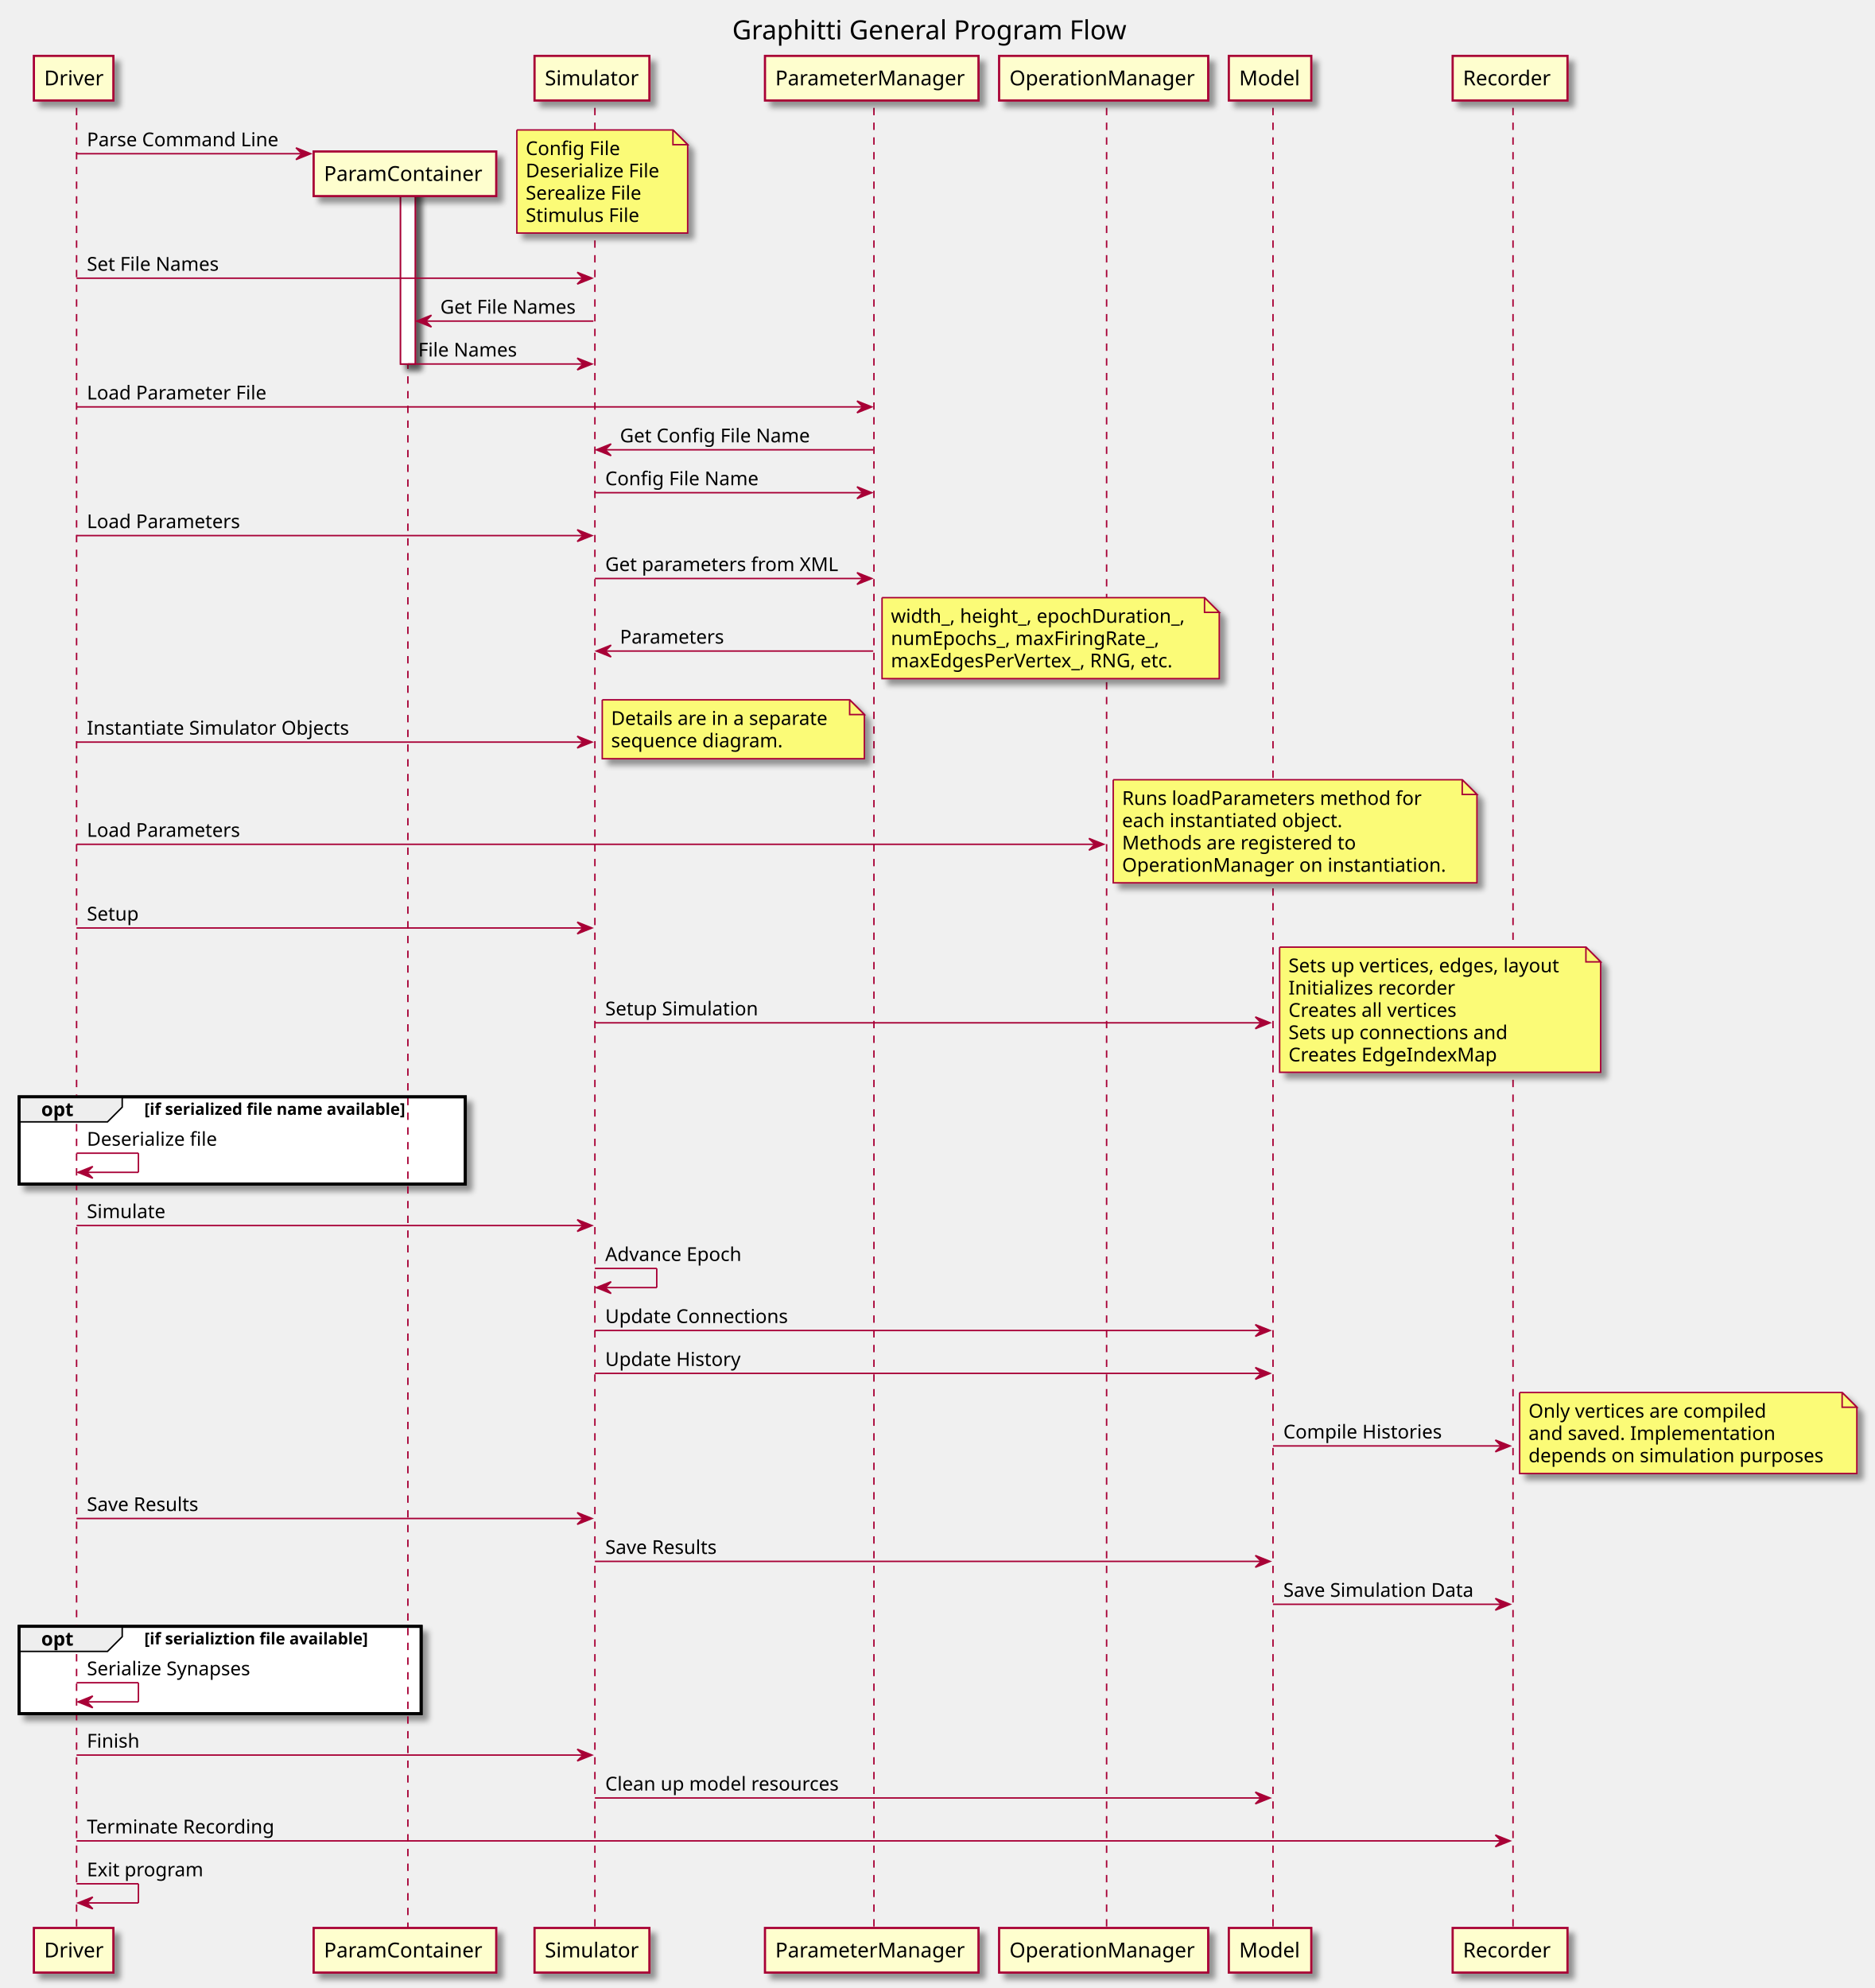
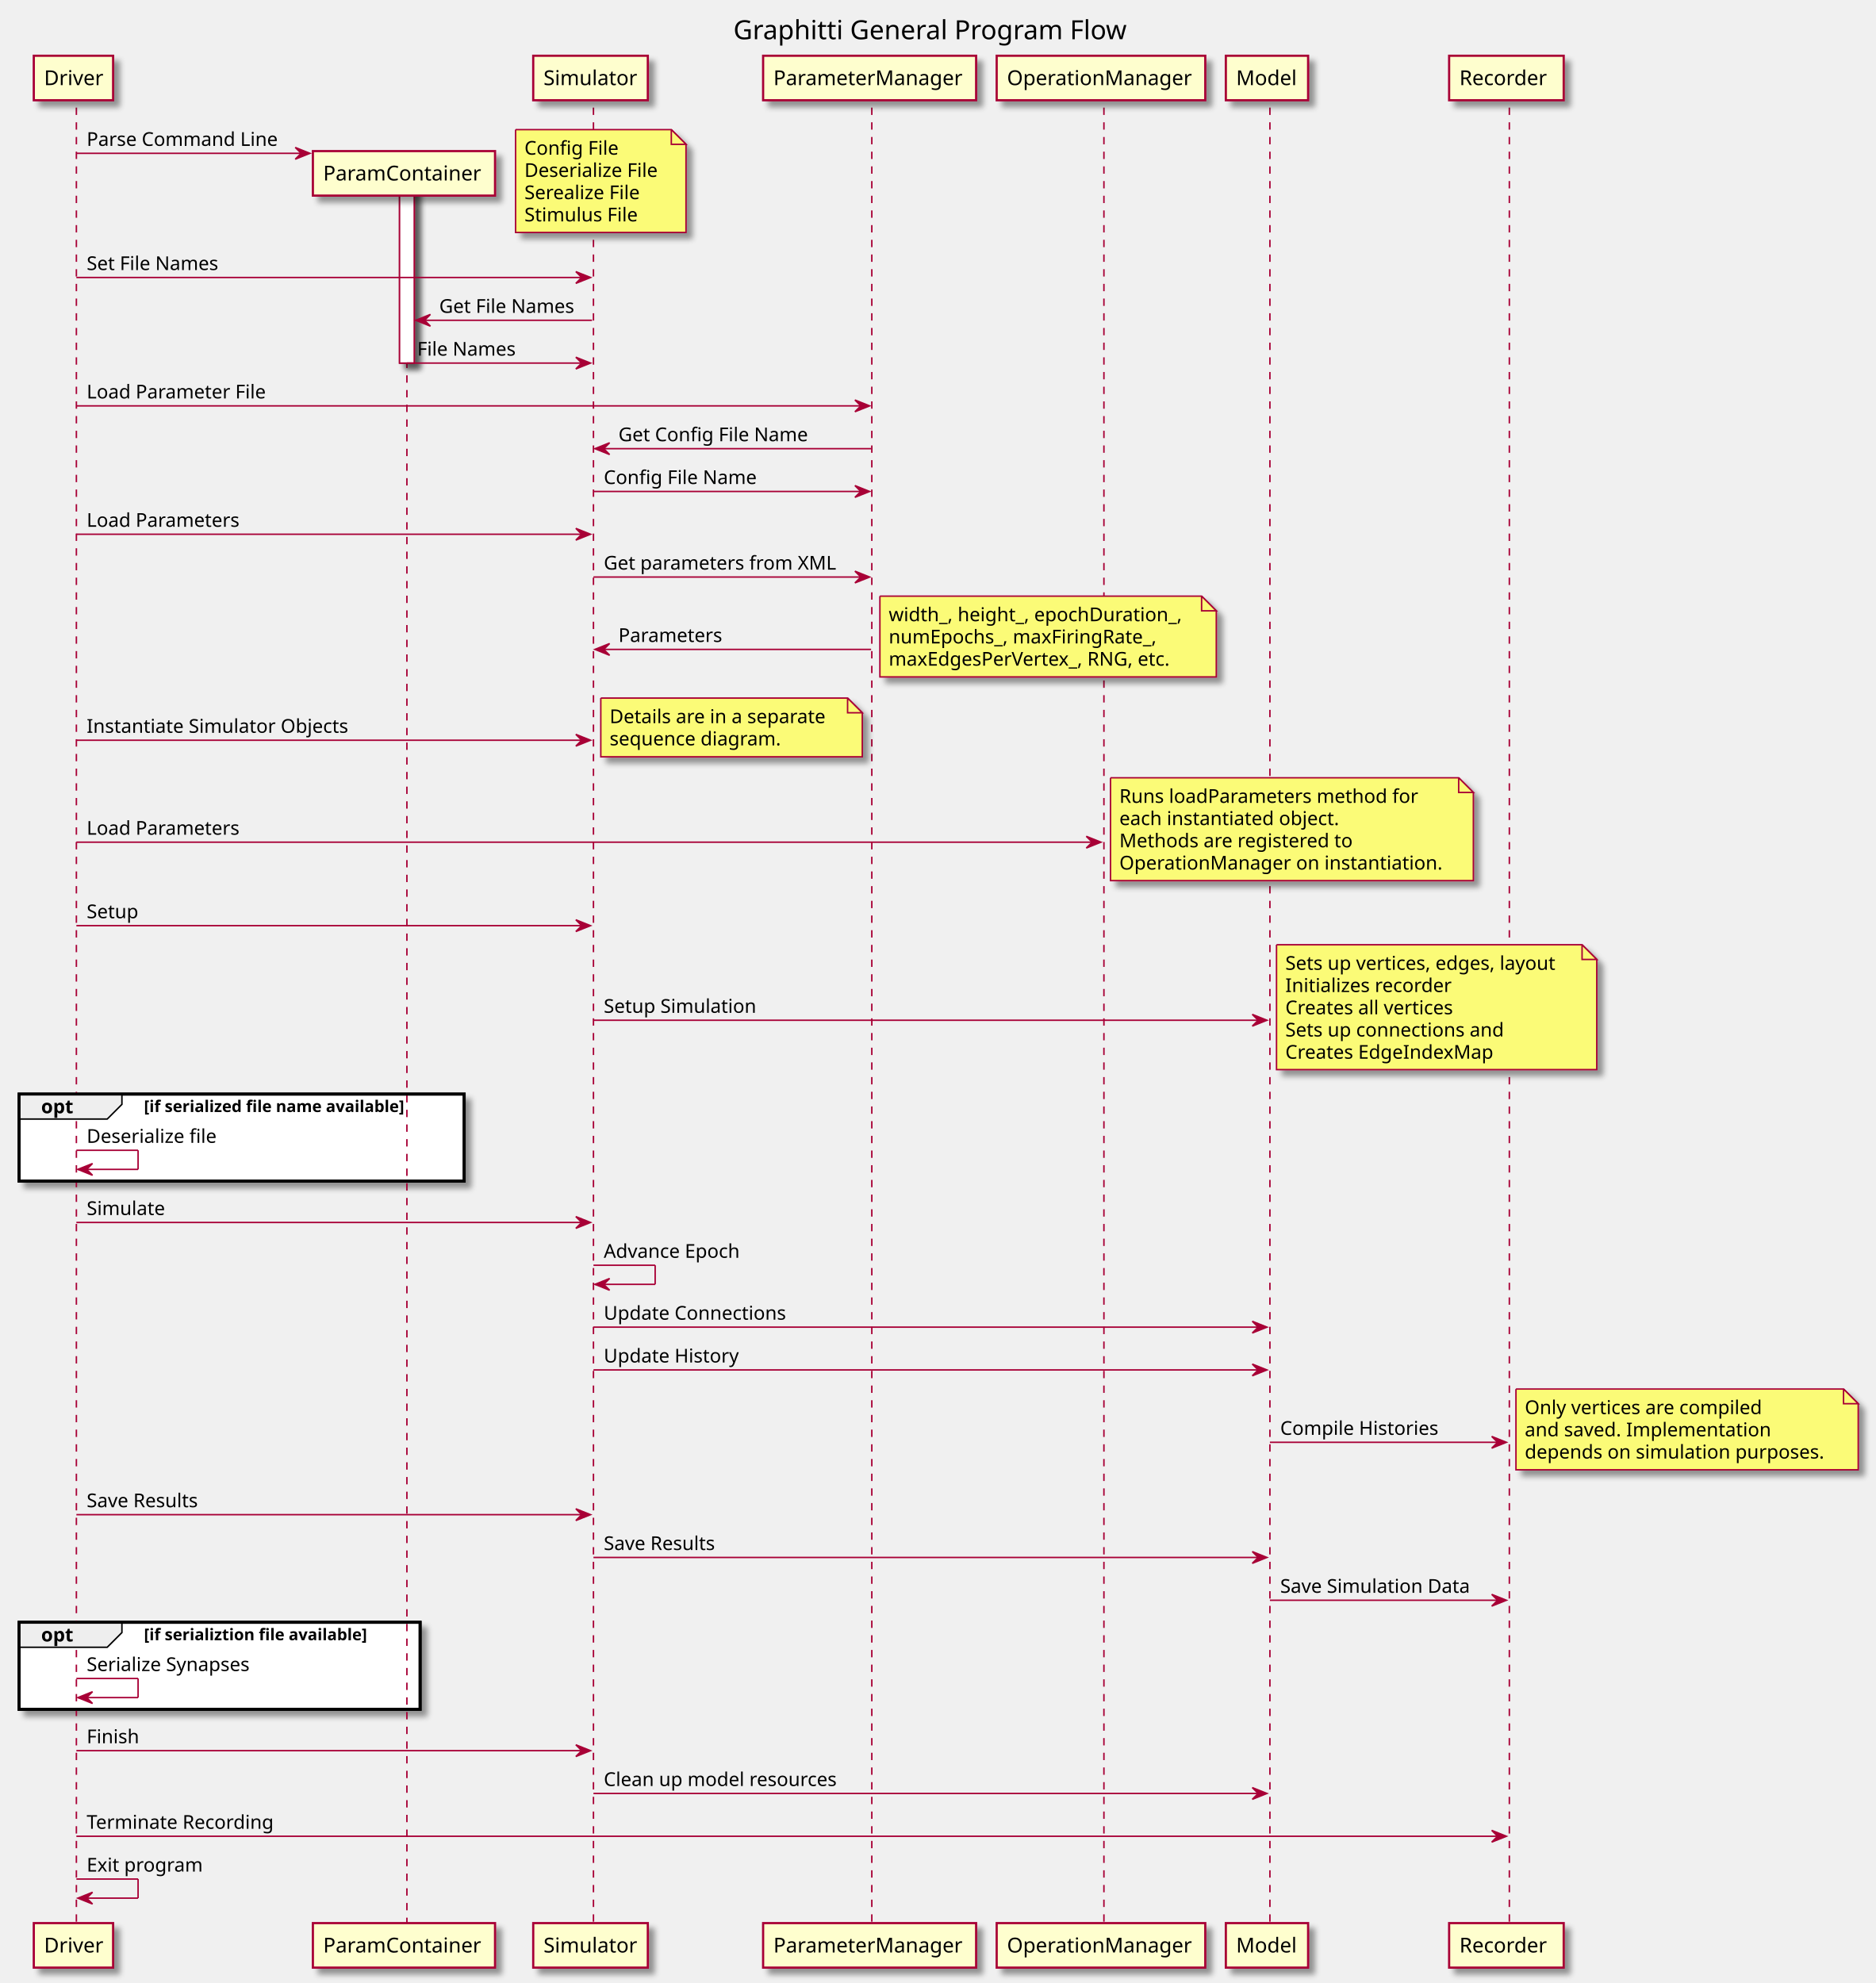
- <svg xmlns="http://www.w3.org/2000/svg" contentScriptType="application/ecmascript" contentStyleType="text/css" height="1350px" preserveAspectRatio="none" style="width:1273px;height:1350px;" version="1.1" viewBox="0 0 1273 1350" width="1273px" zoomAndPan="magnify">
+ <svg xmlns="http://www.w3.org/2000/svg" contentScriptType="application/ecmascript" contentStyleType="text/css" height="1350px" preserveAspectRatio="none" style="width:1277px;height:1350px;" version="1.1" viewBox="0 0 1277 1350" width="1277px" zoomAndPan="magnify">
  <defs>
-     <filter height="300%" id="f1j9pindf8cb7h" width="300%" x="-1" y="-1">
+     <filter height="300%" id="f19jlhmwqdhb0p" width="300%" x="-1" y="-1">
      <feGaussianBlur result="blurOut" stdDeviation="2.0" />
      <feColorMatrix in="blurOut" result="blurOut2" type="matrix" values="0 0 0 0 0 0 0 0 0 0 0 0 0 0 0 0 0 0 .4 0" />
      <feOffset dx="4.0" dy="4.0" in="blurOut2" result="blurOut3" />
      <feBlend in="SourceGraphic" in2="blurOut3" mode="normal" />
    </filter>
  </defs>
  <g>
-     <text fill="#000000" font-family="sans-serif" font-size="18" lengthAdjust="spacingAndGlyphs" textLength="284" x="497.25" y="26.708">Graphitti General Program Flow</text>
-     <rect fill="#FFFFFF" filter="url(#f1j9pindf8cb7h)" height="132.797" style="stroke: #A80036; stroke-width: 1.0;" width="10" x="272" y="114.383" />
-     <rect fill="#FFFFFF" filter="url(#f1j9pindf8cb7h)" height="59.266" style="stroke: #000000; stroke-width: 2.0;" width="303" x="13" y="744.836" />
-     <rect fill="#FFFFFF" filter="url(#f1j9pindf8cb7h)" height="59.266" style="stroke: #000000; stroke-width: 2.0;" width="273" x="13" y="1104.43" />
+     <text fill="#000000" font-family="sans-serif" font-size="18" lengthAdjust="spacingAndGlyphs" textLength="284" x="499.25" y="26.708">Graphitti General Program Flow</text>
+     <rect fill="#FFFFFF" filter="url(#f19jlhmwqdhb0p)" height="132.797" style="stroke: #A80036; stroke-width: 1.0;" width="10" x="272" y="114.383" />
+     <rect fill="#FFFFFF" filter="url(#f19jlhmwqdhb0p)" height="59.266" style="stroke: #000000; stroke-width: 2.0;" width="303" x="13" y="744.836" />
+     <rect fill="#FFFFFF" filter="url(#f19jlhmwqdhb0p)" height="59.266" style="stroke: #000000; stroke-width: 2.0;" width="273" x="13" y="1104.43" />
    <line style="stroke: #A80036; stroke-width: 1.0; stroke-dasharray: 5.0,5.0;" x1="52" x2="52" y1="73.25" y2="1310.227" />
    <line style="stroke: #A80036; stroke-width: 1.0; stroke-dasharray: 5.0,5.0;" x1="277" x2="277" y1="135.516" y2="1310.227" />
    <line style="stroke: #A80036; stroke-width: 1.0; stroke-dasharray: 5.0,5.0;" x1="404" x2="404" y1="73.25" y2="1310.227" />
    <line style="stroke: #A80036; stroke-width: 1.0; stroke-dasharray: 5.0,5.0;" x1="593.5" x2="593.5" y1="73.25" y2="1310.227" />
    <line style="stroke: #A80036; stroke-width: 1.0; stroke-dasharray: 5.0,5.0;" x1="751.5" x2="751.5" y1="73.25" y2="1310.227" />
    <line style="stroke: #A80036; stroke-width: 1.0; stroke-dasharray: 5.0,5.0;" x1="864.5" x2="864.5" y1="73.25" y2="1310.227" />
    <line style="stroke: #A80036; stroke-width: 1.0; stroke-dasharray: 5.0,5.0;" x1="1027.5" x2="1027.5" y1="73.25" y2="1310.227" />
-     <rect fill="#FEFECE" filter="url(#f1j9pindf8cb7h)" height="30.297" style="stroke: #A80036; stroke-width: 1.5;" width="54" x="23" y="37.953" />
+     <rect fill="#FEFECE" filter="url(#f19jlhmwqdhb0p)" height="30.297" style="stroke: #A80036; stroke-width: 1.5;" width="54" x="23" y="37.953" />
    <text fill="#000000" font-family="sans-serif" font-size="14" lengthAdjust="spacingAndGlyphs" textLength="40" x="30" y="57.948">Driver</text>
-     <rect fill="#FEFECE" filter="url(#f1j9pindf8cb7h)" height="30.297" style="stroke: #A80036; stroke-width: 1.5;" width="54" x="23" y="1309.227" />
+     <rect fill="#FEFECE" filter="url(#f19jlhmwqdhb0p)" height="30.297" style="stroke: #A80036; stroke-width: 1.5;" width="54" x="23" y="1309.227" />
    <text fill="#000000" font-family="sans-serif" font-size="14" lengthAdjust="spacingAndGlyphs" textLength="40" x="30" y="1329.222">Driver</text>
-     <rect fill="#FEFECE" filter="url(#f1j9pindf8cb7h)" height="30.297" style="stroke: #A80036; stroke-width: 1.5;" width="124" x="213" y="1309.227" />
+     <rect fill="#FEFECE" filter="url(#f19jlhmwqdhb0p)" height="30.297" style="stroke: #A80036; stroke-width: 1.5;" width="124" x="213" y="1309.227" />
    <text fill="#000000" font-family="sans-serif" font-size="14" lengthAdjust="spacingAndGlyphs" textLength="110" x="220" y="1329.222">ParamContainer</text>
-     <rect fill="#FEFECE" filter="url(#f1j9pindf8cb7h)" height="30.297" style="stroke: #A80036; stroke-width: 1.5;" width="78" x="363" y="37.953" />
+     <rect fill="#FEFECE" filter="url(#f19jlhmwqdhb0p)" height="30.297" style="stroke: #A80036; stroke-width: 1.5;" width="78" x="363" y="37.953" />
    <text fill="#000000" font-family="sans-serif" font-size="14" lengthAdjust="spacingAndGlyphs" textLength="64" x="370" y="57.948">Simulator</text>
-     <rect fill="#FEFECE" filter="url(#f1j9pindf8cb7h)" height="30.297" style="stroke: #A80036; stroke-width: 1.5;" width="78" x="363" y="1309.227" />
+     <rect fill="#FEFECE" filter="url(#f19jlhmwqdhb0p)" height="30.297" style="stroke: #A80036; stroke-width: 1.5;" width="78" x="363" y="1309.227" />
    <text fill="#000000" font-family="sans-serif" font-size="14" lengthAdjust="spacingAndGlyphs" textLength="64" x="370" y="1329.222">Simulator</text>
-     <rect fill="#FEFECE" filter="url(#f1j9pindf8cb7h)" height="30.297" style="stroke: #A80036; stroke-width: 1.5;" width="145" x="519.5" y="37.953" />
+     <rect fill="#FEFECE" filter="url(#f19jlhmwqdhb0p)" height="30.297" style="stroke: #A80036; stroke-width: 1.5;" width="145" x="519.5" y="37.953" />
    <text fill="#000000" font-family="sans-serif" font-size="14" lengthAdjust="spacingAndGlyphs" textLength="131" x="526.5" y="57.948">ParameterManager</text>
-     <rect fill="#FEFECE" filter="url(#f1j9pindf8cb7h)" height="30.297" style="stroke: #A80036; stroke-width: 1.5;" width="145" x="519.5" y="1309.227" />
+     <rect fill="#FEFECE" filter="url(#f19jlhmwqdhb0p)" height="30.297" style="stroke: #A80036; stroke-width: 1.5;" width="145" x="519.5" y="1309.227" />
    <text fill="#000000" font-family="sans-serif" font-size="14" lengthAdjust="spacingAndGlyphs" textLength="131" x="526.5" y="1329.222">ParameterManager</text>
-     <rect fill="#FEFECE" filter="url(#f1j9pindf8cb7h)" height="30.297" style="stroke: #A80036; stroke-width: 1.5;" width="142" x="678.5" y="37.953" />
+     <rect fill="#FEFECE" filter="url(#f19jlhmwqdhb0p)" height="30.297" style="stroke: #A80036; stroke-width: 1.5;" width="142" x="678.5" y="37.953" />
    <text fill="#000000" font-family="sans-serif" font-size="14" lengthAdjust="spacingAndGlyphs" textLength="128" x="685.5" y="57.948">OperationManager</text>
-     <rect fill="#FEFECE" filter="url(#f1j9pindf8cb7h)" height="30.297" style="stroke: #A80036; stroke-width: 1.5;" width="142" x="678.5" y="1309.227" />
+     <rect fill="#FEFECE" filter="url(#f19jlhmwqdhb0p)" height="30.297" style="stroke: #A80036; stroke-width: 1.5;" width="142" x="678.5" y="1309.227" />
    <text fill="#000000" font-family="sans-serif" font-size="14" lengthAdjust="spacingAndGlyphs" textLength="128" x="685.5" y="1329.222">OperationManager</text>
-     <rect fill="#FEFECE" filter="url(#f1j9pindf8cb7h)" height="30.297" style="stroke: #A80036; stroke-width: 1.5;" width="56" x="834.5" y="37.953" />
+     <rect fill="#FEFECE" filter="url(#f19jlhmwqdhb0p)" height="30.297" style="stroke: #A80036; stroke-width: 1.5;" width="56" x="834.5" y="37.953" />
    <text fill="#000000" font-family="sans-serif" font-size="14" lengthAdjust="spacingAndGlyphs" textLength="42" x="841.5" y="57.948">Model</text>
-     <rect fill="#FEFECE" filter="url(#f1j9pindf8cb7h)" height="30.297" style="stroke: #A80036; stroke-width: 1.5;" width="56" x="834.5" y="1309.227" />
+     <rect fill="#FEFECE" filter="url(#f19jlhmwqdhb0p)" height="30.297" style="stroke: #A80036; stroke-width: 1.5;" width="56" x="834.5" y="1309.227" />
    <text fill="#000000" font-family="sans-serif" font-size="14" lengthAdjust="spacingAndGlyphs" textLength="42" x="841.5" y="1329.222">Model</text>
-     <rect fill="#FEFECE" filter="url(#f1j9pindf8cb7h)" height="30.297" style="stroke: #A80036; stroke-width: 1.5;" width="78" x="986.5" y="37.953" />
+     <rect fill="#FEFECE" filter="url(#f19jlhmwqdhb0p)" height="30.297" style="stroke: #A80036; stroke-width: 1.5;" width="78" x="986.5" y="37.953" />
    <text fill="#000000" font-family="sans-serif" font-size="14" lengthAdjust="spacingAndGlyphs" textLength="64" x="993.5" y="57.948">Recorder</text>
-     <rect fill="#FEFECE" filter="url(#f1j9pindf8cb7h)" height="30.297" style="stroke: #A80036; stroke-width: 1.5;" width="78" x="986.5" y="1309.227" />
+     <rect fill="#FEFECE" filter="url(#f19jlhmwqdhb0p)" height="30.297" style="stroke: #A80036; stroke-width: 1.5;" width="78" x="986.5" y="1309.227" />
    <text fill="#000000" font-family="sans-serif" font-size="14" lengthAdjust="spacingAndGlyphs" textLength="64" x="993.5" y="1329.222">Recorder</text>
-     <rect fill="#FFFFFF" filter="url(#f1j9pindf8cb7h)" height="132.797" style="stroke: #A80036; stroke-width: 1.0;" width="10" x="272" y="114.383" />
+     <rect fill="#FFFFFF" filter="url(#f19jlhmwqdhb0p)" height="132.797" style="stroke: #A80036; stroke-width: 1.0;" width="10" x="272" y="114.383" />
    <polygon fill="#A80036" points="201,100.383,211,104.383,201,108.383,205,104.383" style="stroke: #A80036; stroke-width: 1.0;" />
    <line style="stroke: #A80036; stroke-width: 1.0;" x1="52" x2="207" y1="104.383" y2="104.383" />
    <text fill="#000000" font-family="sans-serif" font-size="13" lengthAdjust="spacingAndGlyphs" textLength="137" x="59" y="99.317">Parse Command Line</text>
-     <rect fill="#FEFECE" filter="url(#f1j9pindf8cb7h)" height="30.297" style="stroke: #A80036; stroke-width: 1.5;" width="124" x="213" y="102.867" />
+     <rect fill="#FEFECE" filter="url(#f19jlhmwqdhb0p)" height="30.297" style="stroke: #A80036; stroke-width: 1.5;" width="124" x="213" y="102.867" />
    <text fill="#000000" font-family="sans-serif" font-size="14" lengthAdjust="spacingAndGlyphs" textLength="110" x="220" y="122.862">ParamContainer</text>
-     <path d="M351,88.25 L351,158.25 L467,158.25 L467,98.25 L457,88.25 L351,88.25 " fill="#FBFB77" filter="url(#f1j9pindf8cb7h)" style="stroke: #A80036; stroke-width: 1.0;" />
+     <path d="M351,88.25 L351,158.25 L467,158.25 L467,98.25 L457,88.25 L351,88.25 " fill="#FBFB77" filter="url(#f19jlhmwqdhb0p)" style="stroke: #A80036; stroke-width: 1.0;" />
    <path d="M457,88.25 L457,98.25 L467,98.25 L457,88.25 " fill="#FBFB77" style="stroke: #A80036; stroke-width: 1.0;" />
    <text fill="#000000" font-family="sans-serif" font-size="13" lengthAdjust="spacingAndGlyphs" textLength="65" x="357" y="105.317">Config File</text>
    <text fill="#000000" font-family="sans-serif" font-size="13" lengthAdjust="spacingAndGlyphs" textLength="95" x="357" y="120.45">Deserialize File</text>
    <text fill="#000000" font-family="sans-serif" font-size="13" lengthAdjust="spacingAndGlyphs" textLength="84" x="357" y="135.583">Serealize File</text>
    <text fill="#000000" font-family="sans-serif" font-size="13" lengthAdjust="spacingAndGlyphs" textLength="81" x="357" y="150.715">Stimulus File</text>
    <polygon fill="#A80036" points="392,184.914,402,188.914,392,192.914,396,188.914" style="stroke: #A80036; stroke-width: 1.0;" />
    <line style="stroke: #A80036; stroke-width: 1.0;" x1="52" x2="398" y1="188.914" y2="188.914" />
    <text fill="#000000" font-family="sans-serif" font-size="13" lengthAdjust="spacingAndGlyphs" textLength="97" x="59" y="183.848">Set File Names</text>
    <polygon fill="#A80036" points="293,214.047,283,218.047,293,222.047,289,218.047" style="stroke: #A80036; stroke-width: 1.0;" />
    <line style="stroke: #A80036; stroke-width: 1.0;" x1="287" x2="403" y1="218.047" y2="218.047" />
    <text fill="#000000" font-family="sans-serif" font-size="13" lengthAdjust="spacingAndGlyphs" textLength="98" x="299" y="212.981">Get File Names</text>
    <polygon fill="#A80036" points="392,243.18,402,247.18,392,251.18,396,247.18" style="stroke: #A80036; stroke-width: 1.0;" />
    <line style="stroke: #A80036; stroke-width: 1.0;" x1="277" x2="398" y1="247.18" y2="247.18" />
    <text fill="#000000" font-family="sans-serif" font-size="13" lengthAdjust="spacingAndGlyphs" textLength="71" x="284" y="242.114">File Names</text>
    <polygon fill="#A80036" points="582,272.312,592,276.312,582,280.312,586,276.312" style="stroke: #A80036; stroke-width: 1.0;" />
    <line style="stroke: #A80036; stroke-width: 1.0;" x1="52" x2="588" y1="276.312" y2="276.312" />
    <text fill="#000000" font-family="sans-serif" font-size="13" lengthAdjust="spacingAndGlyphs" textLength="128" x="59" y="271.247">Load Parameter File</text>
    <polygon fill="#A80036" points="415,301.445,405,305.445,415,309.445,411,305.445" style="stroke: #A80036; stroke-width: 1.0;" />
    <line style="stroke: #A80036; stroke-width: 1.0;" x1="409" x2="593" y1="305.445" y2="305.445" />
    <text fill="#000000" font-family="sans-serif" font-size="13" lengthAdjust="spacingAndGlyphs" textLength="135" x="421" y="300.379">Get Config File Name</text>
    <polygon fill="#A80036" points="582,330.578,592,334.578,582,338.578,586,334.578" style="stroke: #A80036; stroke-width: 1.0;" />
    <line style="stroke: #A80036; stroke-width: 1.0;" x1="404" x2="588" y1="334.578" y2="334.578" />
    <text fill="#000000" font-family="sans-serif" font-size="13" lengthAdjust="spacingAndGlyphs" textLength="108" x="411" y="329.512">Config File Name</text>
    <polygon fill="#A80036" points="392,359.711,402,363.711,392,367.711,396,363.711" style="stroke: #A80036; stroke-width: 1.0;" />
    <line style="stroke: #A80036; stroke-width: 1.0;" x1="52" x2="398" y1="363.711" y2="363.711" />
    <text fill="#000000" font-family="sans-serif" font-size="13" lengthAdjust="spacingAndGlyphs" textLength="110" x="59" y="358.645">Load Parameters</text>
    <polygon fill="#A80036" points="582,388.844,592,392.844,582,396.844,586,392.844" style="stroke: #A80036; stroke-width: 1.0;" />
    <line style="stroke: #A80036; stroke-width: 1.0;" x1="404" x2="588" y1="392.844" y2="392.844" />
    <text fill="#000000" font-family="sans-serif" font-size="13" lengthAdjust="spacingAndGlyphs" textLength="166" x="411" y="387.778">Get parameters from XML</text>
    <polygon fill="#A80036" points="415,438.109,405,442.109,415,446.109,411,442.109" style="stroke: #A80036; stroke-width: 1.0;" />
    <line style="stroke: #A80036; stroke-width: 1.0;" x1="409" x2="593" y1="442.109" y2="442.109" />
    <text fill="#000000" font-family="sans-serif" font-size="13" lengthAdjust="spacingAndGlyphs" textLength="75" x="421" y="437.043">Parameters</text>
-     <path d="M599,405.844 L599,460.844 L828,460.844 L828,415.844 L818,405.844 L599,405.844 " fill="#FBFB77" filter="url(#f1j9pindf8cb7h)" style="stroke: #A80036; stroke-width: 1.0;" />
+     <path d="M599,405.844 L599,460.844 L828,460.844 L828,415.844 L818,405.844 L599,405.844 " fill="#FBFB77" filter="url(#f19jlhmwqdhb0p)" style="stroke: #A80036; stroke-width: 1.0;" />
    <path d="M818,405.844 L818,415.844 L828,415.844 L818,405.844 " fill="#FBFB77" style="stroke: #A80036; stroke-width: 1.0;" />
    <text fill="#000000" font-family="sans-serif" font-size="13" lengthAdjust="spacingAndGlyphs" textLength="208" x="605" y="422.911">width_, height_, epochDuration_,</text>
    <text fill="#000000" font-family="sans-serif" font-size="13" lengthAdjust="spacingAndGlyphs" textLength="192" x="605" y="438.043">numEpochs_, maxFiringRate_,</text>
    <text fill="#000000" font-family="sans-serif" font-size="13" lengthAdjust="spacingAndGlyphs" textLength="205" x="605" y="453.176">maxEdgesPerVertex_, RNG, etc.</text>
    <polygon fill="#A80036" points="392,499.941,402,503.941,392,507.941,396,503.941" style="stroke: #A80036; stroke-width: 1.0;" />
    <line style="stroke: #A80036; stroke-width: 1.0;" x1="52" x2="398" y1="503.941" y2="503.941" />
    <text fill="#000000" font-family="sans-serif" font-size="13" lengthAdjust="spacingAndGlyphs" textLength="186" x="59" y="498.875">Instantiate Simulator Objects</text>
-     <path d="M409,475.242 L409,515.242 L587,515.242 L587,485.242 L577,475.242 L409,475.242 " fill="#FBFB77" filter="url(#f1j9pindf8cb7h)" style="stroke: #A80036; stroke-width: 1.0;" />
+     <path d="M409,475.242 L409,515.242 L587,515.242 L587,485.242 L577,475.242 L409,475.242 " fill="#FBFB77" filter="url(#f19jlhmwqdhb0p)" style="stroke: #A80036; stroke-width: 1.0;" />
    <path d="M577,475.242 L577,485.242 L587,485.242 L577,475.242 " fill="#FBFB77" style="stroke: #A80036; stroke-width: 1.0;" />
    <text fill="#000000" font-family="sans-serif" font-size="13" lengthAdjust="spacingAndGlyphs" textLength="157" x="415" y="492.309">Details are in a separate</text>
    <text fill="#000000" font-family="sans-serif" font-size="13" lengthAdjust="spacingAndGlyphs" textLength="123" x="415" y="507.442">sequence diagram.</text>
    <polygon fill="#A80036" points="739.5,569.34,749.5,573.34,739.5,577.34,743.5,573.34" style="stroke: #A80036; stroke-width: 1.0;" />
    <line style="stroke: #A80036; stroke-width: 1.0;" x1="52" x2="745.5" y1="573.34" y2="573.34" />
    <text fill="#000000" font-family="sans-serif" font-size="13" lengthAdjust="spacingAndGlyphs" textLength="110" x="59" y="568.274">Load Parameters</text>
-     <path d="M756,529.508 L756,599.508 L1003,599.508 L1003,539.508 L993,529.508 L756,529.508 " fill="#FBFB77" filter="url(#f1j9pindf8cb7h)" style="stroke: #A80036; stroke-width: 1.0;" />
+     <path d="M756,529.508 L756,599.508 L1003,599.508 L1003,539.508 L993,529.508 L756,529.508 " fill="#FBFB77" filter="url(#f19jlhmwqdhb0p)" style="stroke: #A80036; stroke-width: 1.0;" />
    <path d="M993,529.508 L993,539.508 L1003,539.508 L993,529.508 " fill="#FBFB77" style="stroke: #A80036; stroke-width: 1.0;" />
    <text fill="#000000" font-family="sans-serif" font-size="13" lengthAdjust="spacingAndGlyphs" textLength="212" x="762" y="546.575">Runs loadParameters method for</text>
    <text fill="#000000" font-family="sans-serif" font-size="13" lengthAdjust="spacingAndGlyphs" textLength="158" x="762" y="561.707">each instantiated object.</text>
    <text fill="#000000" font-family="sans-serif" font-size="13" lengthAdjust="spacingAndGlyphs" textLength="166" x="762" y="576.84">Methods are registered to</text>
    <text fill="#000000" font-family="sans-serif" font-size="13" lengthAdjust="spacingAndGlyphs" textLength="226" x="762" y="591.973">OperationManager on instantiation.</text>
    <polygon fill="#A80036" points="392,626.172,402,630.172,392,634.172,396,630.172" style="stroke: #A80036; stroke-width: 1.0;" />
    <line style="stroke: #A80036; stroke-width: 1.0;" x1="52" x2="398" y1="630.172" y2="630.172" />
    <text fill="#000000" font-family="sans-serif" font-size="13" lengthAdjust="spacingAndGlyphs" textLength="38" x="59" y="625.106">Setup</text>
    <polygon fill="#A80036" points="852.5,690.57,862.5,694.57,852.5,698.57,856.5,694.57" style="stroke: #A80036; stroke-width: 1.0;" />
    <line style="stroke: #A80036; stroke-width: 1.0;" x1="404" x2="858.5" y1="694.57" y2="694.57" />
    <text fill="#000000" font-family="sans-serif" font-size="13" lengthAdjust="spacingAndGlyphs" textLength="110" x="411" y="689.504">Setup Simulation</text>
-     <path d="M869,643.172 L869,728.172 L1087,728.172 L1087,653.172 L1077,643.172 L869,643.172 " fill="#FBFB77" filter="url(#f1j9pindf8cb7h)" style="stroke: #A80036; stroke-width: 1.0;" />
+     <path d="M869,643.172 L869,728.172 L1087,728.172 L1087,653.172 L1077,643.172 L869,643.172 " fill="#FBFB77" filter="url(#f19jlhmwqdhb0p)" style="stroke: #A80036; stroke-width: 1.0;" />
    <path d="M1077,643.172 L1077,653.172 L1087,653.172 L1077,643.172 " fill="#FBFB77" style="stroke: #A80036; stroke-width: 1.0;" />
    <text fill="#000000" font-family="sans-serif" font-size="13" lengthAdjust="spacingAndGlyphs" textLength="197" x="875" y="660.239">Sets up vertices, edges, layout</text>
    <text fill="#000000" font-family="sans-serif" font-size="13" lengthAdjust="spacingAndGlyphs" textLength="116" x="875" y="675.372">Initializes recorder</text>
    <text fill="#000000" font-family="sans-serif" font-size="13" lengthAdjust="spacingAndGlyphs" textLength="122" x="875" y="690.504">Creates all vertices</text>
    <text fill="#000000" font-family="sans-serif" font-size="13" lengthAdjust="spacingAndGlyphs" textLength="158" x="875" y="705.637">Sets up connections and</text>
    <text fill="#000000" font-family="sans-serif" font-size="13" lengthAdjust="spacingAndGlyphs" textLength="147" x="875" y="720.77">Creates EdgeIndexMap</text>
    <path d="M13,744.836 L83,744.836 L83,751.836 L73,761.836 L13,761.836 L13,744.836 " fill="#EEEEEE" style="stroke: #000000; stroke-width: 1.0;" />
    <rect fill="none" height="59.266" style="stroke: #000000; stroke-width: 2.0;" width="303" x="13" y="744.836" />
    <text fill="#000000" font-family="sans-serif" font-size="13" font-weight="bold" lengthAdjust="spacingAndGlyphs" textLength="25" x="28" y="757.903">opt</text>
    <text fill="#000000" font-family="sans-serif" font-size="11" font-weight="bold" lengthAdjust="spacingAndGlyphs" textLength="213" x="98" y="757.046">[if serialized file name available]</text>
    <line style="stroke: #A80036; stroke-width: 1.0;" x1="52" x2="94" y1="783.102" y2="783.102" />
    <line style="stroke: #A80036; stroke-width: 1.0;" x1="94" x2="94" y1="783.102" y2="796.102" />
    <line style="stroke: #A80036; stroke-width: 1.0;" x1="53" x2="94" y1="796.102" y2="796.102" />
    <polygon fill="#A80036" points="63,792.102,53,796.102,63,800.102,59,796.102" style="stroke: #A80036; stroke-width: 1.0;" />
    <text fill="#000000" font-family="sans-serif" font-size="13" lengthAdjust="spacingAndGlyphs" textLength="92" x="59" y="778.036">Deserialize file</text>
    <polygon fill="#A80036" points="392,828.234,402,832.234,392,836.234,396,832.234" style="stroke: #A80036; stroke-width: 1.0;" />
    <line style="stroke: #A80036; stroke-width: 1.0;" x1="52" x2="398" y1="832.234" y2="832.234" />
    <text fill="#000000" font-family="sans-serif" font-size="13" lengthAdjust="spacingAndGlyphs" textLength="57" x="59" y="827.168">Simulate</text>
    <line style="stroke: #A80036; stroke-width: 1.0;" x1="404" x2="446" y1="861.367" y2="861.367" />
    <line style="stroke: #A80036; stroke-width: 1.0;" x1="446" x2="446" y1="861.367" y2="874.367" />
    <line style="stroke: #A80036; stroke-width: 1.0;" x1="405" x2="446" y1="874.367" y2="874.367" />
    <polygon fill="#A80036" points="415,870.367,405,874.367,415,878.367,411,874.367" style="stroke: #A80036; stroke-width: 1.0;" />
    <text fill="#000000" font-family="sans-serif" font-size="13" lengthAdjust="spacingAndGlyphs" textLength="98" x="411" y="856.301">Advance Epoch</text>
    <polygon fill="#A80036" points="852.5,899.5,862.5,903.5,852.5,907.5,856.5,903.5" style="stroke: #A80036; stroke-width: 1.0;" />
    <line style="stroke: #A80036; stroke-width: 1.0;" x1="404" x2="858.5" y1="903.5" y2="903.5" />
    <text fill="#000000" font-family="sans-serif" font-size="13" lengthAdjust="spacingAndGlyphs" textLength="130" x="411" y="898.434">Update Connections</text>
    <polygon fill="#A80036" points="852.5,928.633,862.5,932.633,852.5,936.633,856.5,932.633" style="stroke: #A80036; stroke-width: 1.0;" />
    <line style="stroke: #A80036; stroke-width: 1.0;" x1="404" x2="858.5" y1="932.633" y2="932.633" />
    <text fill="#000000" font-family="sans-serif" font-size="13" lengthAdjust="spacingAndGlyphs" textLength="96" x="411" y="927.567">Update History</text>
    <polygon fill="#A80036" points="1015.5,977.898,1025.5,981.898,1015.5,985.898,1019.5,981.898" style="stroke: #A80036; stroke-width: 1.0;" />
    <line style="stroke: #A80036; stroke-width: 1.0;" x1="864.5" x2="1021.5" y1="981.898" y2="981.898" />
    <text fill="#000000" font-family="sans-serif" font-size="13" lengthAdjust="spacingAndGlyphs" textLength="112" x="871.5" y="976.832">Compile Histories</text>
-     <path d="M1032,945.633 L1032,1000.633 L1261,1000.633 L1261,955.633 L1251,945.633 L1032,945.633 " fill="#FBFB77" filter="url(#f1j9pindf8cb7h)" style="stroke: #A80036; stroke-width: 1.0;" />
-     <path d="M1251,945.633 L1251,955.633 L1261,955.633 L1251,945.633 " fill="#FBFB77" style="stroke: #A80036; stroke-width: 1.0;" />
+     <path d="M1032,945.633 L1032,1000.633 L1265,1000.633 L1265,955.633 L1255,945.633 L1032,945.633 " fill="#FBFB77" filter="url(#f19jlhmwqdhb0p)" style="stroke: #A80036; stroke-width: 1.0;" />
+     <path d="M1255,945.633 L1255,955.633 L1265,955.633 L1255,945.633 " fill="#FBFB77" style="stroke: #A80036; stroke-width: 1.0;" />
    <text fill="#000000" font-family="sans-serif" font-size="13" lengthAdjust="spacingAndGlyphs" textLength="169" x="1038" y="962.7">Only vertices are compiled</text>
    <text fill="#000000" font-family="sans-serif" font-size="13" lengthAdjust="spacingAndGlyphs" textLength="175" x="1038" y="977.832">and saved. Implementation</text>
-     <text fill="#000000" font-family="sans-serif" font-size="13" lengthAdjust="spacingAndGlyphs" textLength="208" x="1038" y="992.965">depends on simulation purposes</text>
+     <text fill="#000000" font-family="sans-serif" font-size="13" lengthAdjust="spacingAndGlyphs" textLength="212" x="1038" y="992.965">depends on simulation purposes.</text>
    <polygon fill="#A80036" points="392,1027.164,402,1031.164,392,1035.164,396,1031.164" style="stroke: #A80036; stroke-width: 1.0;" />
    <line style="stroke: #A80036; stroke-width: 1.0;" x1="52" x2="398" y1="1031.164" y2="1031.164" />
    <text fill="#000000" font-family="sans-serif" font-size="13" lengthAdjust="spacingAndGlyphs" textLength="82" x="59" y="1026.098">Save Results</text>
    <polygon fill="#A80036" points="852.5,1056.297,862.5,1060.297,852.5,1064.297,856.5,1060.297" style="stroke: #A80036; stroke-width: 1.0;" />
    <line style="stroke: #A80036; stroke-width: 1.0;" x1="404" x2="858.5" y1="1060.297" y2="1060.297" />
    <text fill="#000000" font-family="sans-serif" font-size="13" lengthAdjust="spacingAndGlyphs" textLength="82" x="411" y="1055.231">Save Results</text>
    <polygon fill="#A80036" points="1015.5,1085.43,1025.5,1089.43,1015.5,1093.43,1019.5,1089.43" style="stroke: #A80036; stroke-width: 1.0;" />
    <line style="stroke: #A80036; stroke-width: 1.0;" x1="864.5" x2="1021.5" y1="1089.43" y2="1089.43" />
    <text fill="#000000" font-family="sans-serif" font-size="13" lengthAdjust="spacingAndGlyphs" textLength="139" x="871.5" y="1084.364">Save Simulation Data</text>
    <path d="M13,1104.43 L83,1104.43 L83,1111.43 L73,1121.43 L13,1121.43 L13,1104.43 " fill="#EEEEEE" style="stroke: #000000; stroke-width: 1.0;" />
    <rect fill="none" height="59.266" style="stroke: #000000; stroke-width: 2.0;" width="273" x="13" y="1104.43" />
    <text fill="#000000" font-family="sans-serif" font-size="13" font-weight="bold" lengthAdjust="spacingAndGlyphs" textLength="25" x="28" y="1117.497">opt</text>
    <text fill="#000000" font-family="sans-serif" font-size="11" font-weight="bold" lengthAdjust="spacingAndGlyphs" textLength="183" x="98" y="1116.64">[if serializtion file available]</text>
    <line style="stroke: #A80036; stroke-width: 1.0;" x1="52" x2="94" y1="1142.695" y2="1142.695" />
    <line style="stroke: #A80036; stroke-width: 1.0;" x1="94" x2="94" y1="1142.695" y2="1155.695" />
    <line style="stroke: #A80036; stroke-width: 1.0;" x1="53" x2="94" y1="1155.695" y2="1155.695" />
    <polygon fill="#A80036" points="63,1151.695,53,1155.695,63,1159.695,59,1155.695" style="stroke: #A80036; stroke-width: 1.0;" />
    <text fill="#000000" font-family="sans-serif" font-size="13" lengthAdjust="spacingAndGlyphs" textLength="120" x="59" y="1137.629">Serialize Synapses</text>
    <polygon fill="#A80036" points="392,1187.828,402,1191.828,392,1195.828,396,1191.828" style="stroke: #A80036; stroke-width: 1.0;" />
    <line style="stroke: #A80036; stroke-width: 1.0;" x1="52" x2="398" y1="1191.828" y2="1191.828" />
    <text fill="#000000" font-family="sans-serif" font-size="13" lengthAdjust="spacingAndGlyphs" textLength="36" x="59" y="1186.762">Finish</text>
    <polygon fill="#A80036" points="852.5,1216.961,862.5,1220.961,852.5,1224.961,856.5,1220.961" style="stroke: #A80036; stroke-width: 1.0;" />
    <line style="stroke: #A80036; stroke-width: 1.0;" x1="404" x2="858.5" y1="1220.961" y2="1220.961" />
    <text fill="#000000" font-family="sans-serif" font-size="13" lengthAdjust="spacingAndGlyphs" textLength="167" x="411" y="1215.895">Clean up model resources</text>
    <polygon fill="#A80036" points="1015.5,1246.094,1025.5,1250.094,1015.5,1254.094,1019.5,1250.094" style="stroke: #A80036; stroke-width: 1.0;" />
    <line style="stroke: #A80036; stroke-width: 1.0;" x1="52" x2="1021.5" y1="1250.094" y2="1250.094" />
    <text fill="#000000" font-family="sans-serif" font-size="13" lengthAdjust="spacingAndGlyphs" textLength="132" x="59" y="1245.028">Terminate Recording</text>
    <line style="stroke: #A80036; stroke-width: 1.0;" x1="52" x2="94" y1="1279.227" y2="1279.227" />
    <line style="stroke: #A80036; stroke-width: 1.0;" x1="94" x2="94" y1="1279.227" y2="1292.227" />
    <line style="stroke: #A80036; stroke-width: 1.0;" x1="53" x2="94" y1="1292.227" y2="1292.227" />
    <polygon fill="#A80036" points="63,1288.227,53,1292.227,63,1296.227,59,1292.227" style="stroke: #A80036; stroke-width: 1.0;" />
    <text fill="#000000" font-family="sans-serif" font-size="13" lengthAdjust="spacingAndGlyphs" textLength="82" x="59" y="1274.161">Exit program</text>
  </g>
</svg>
